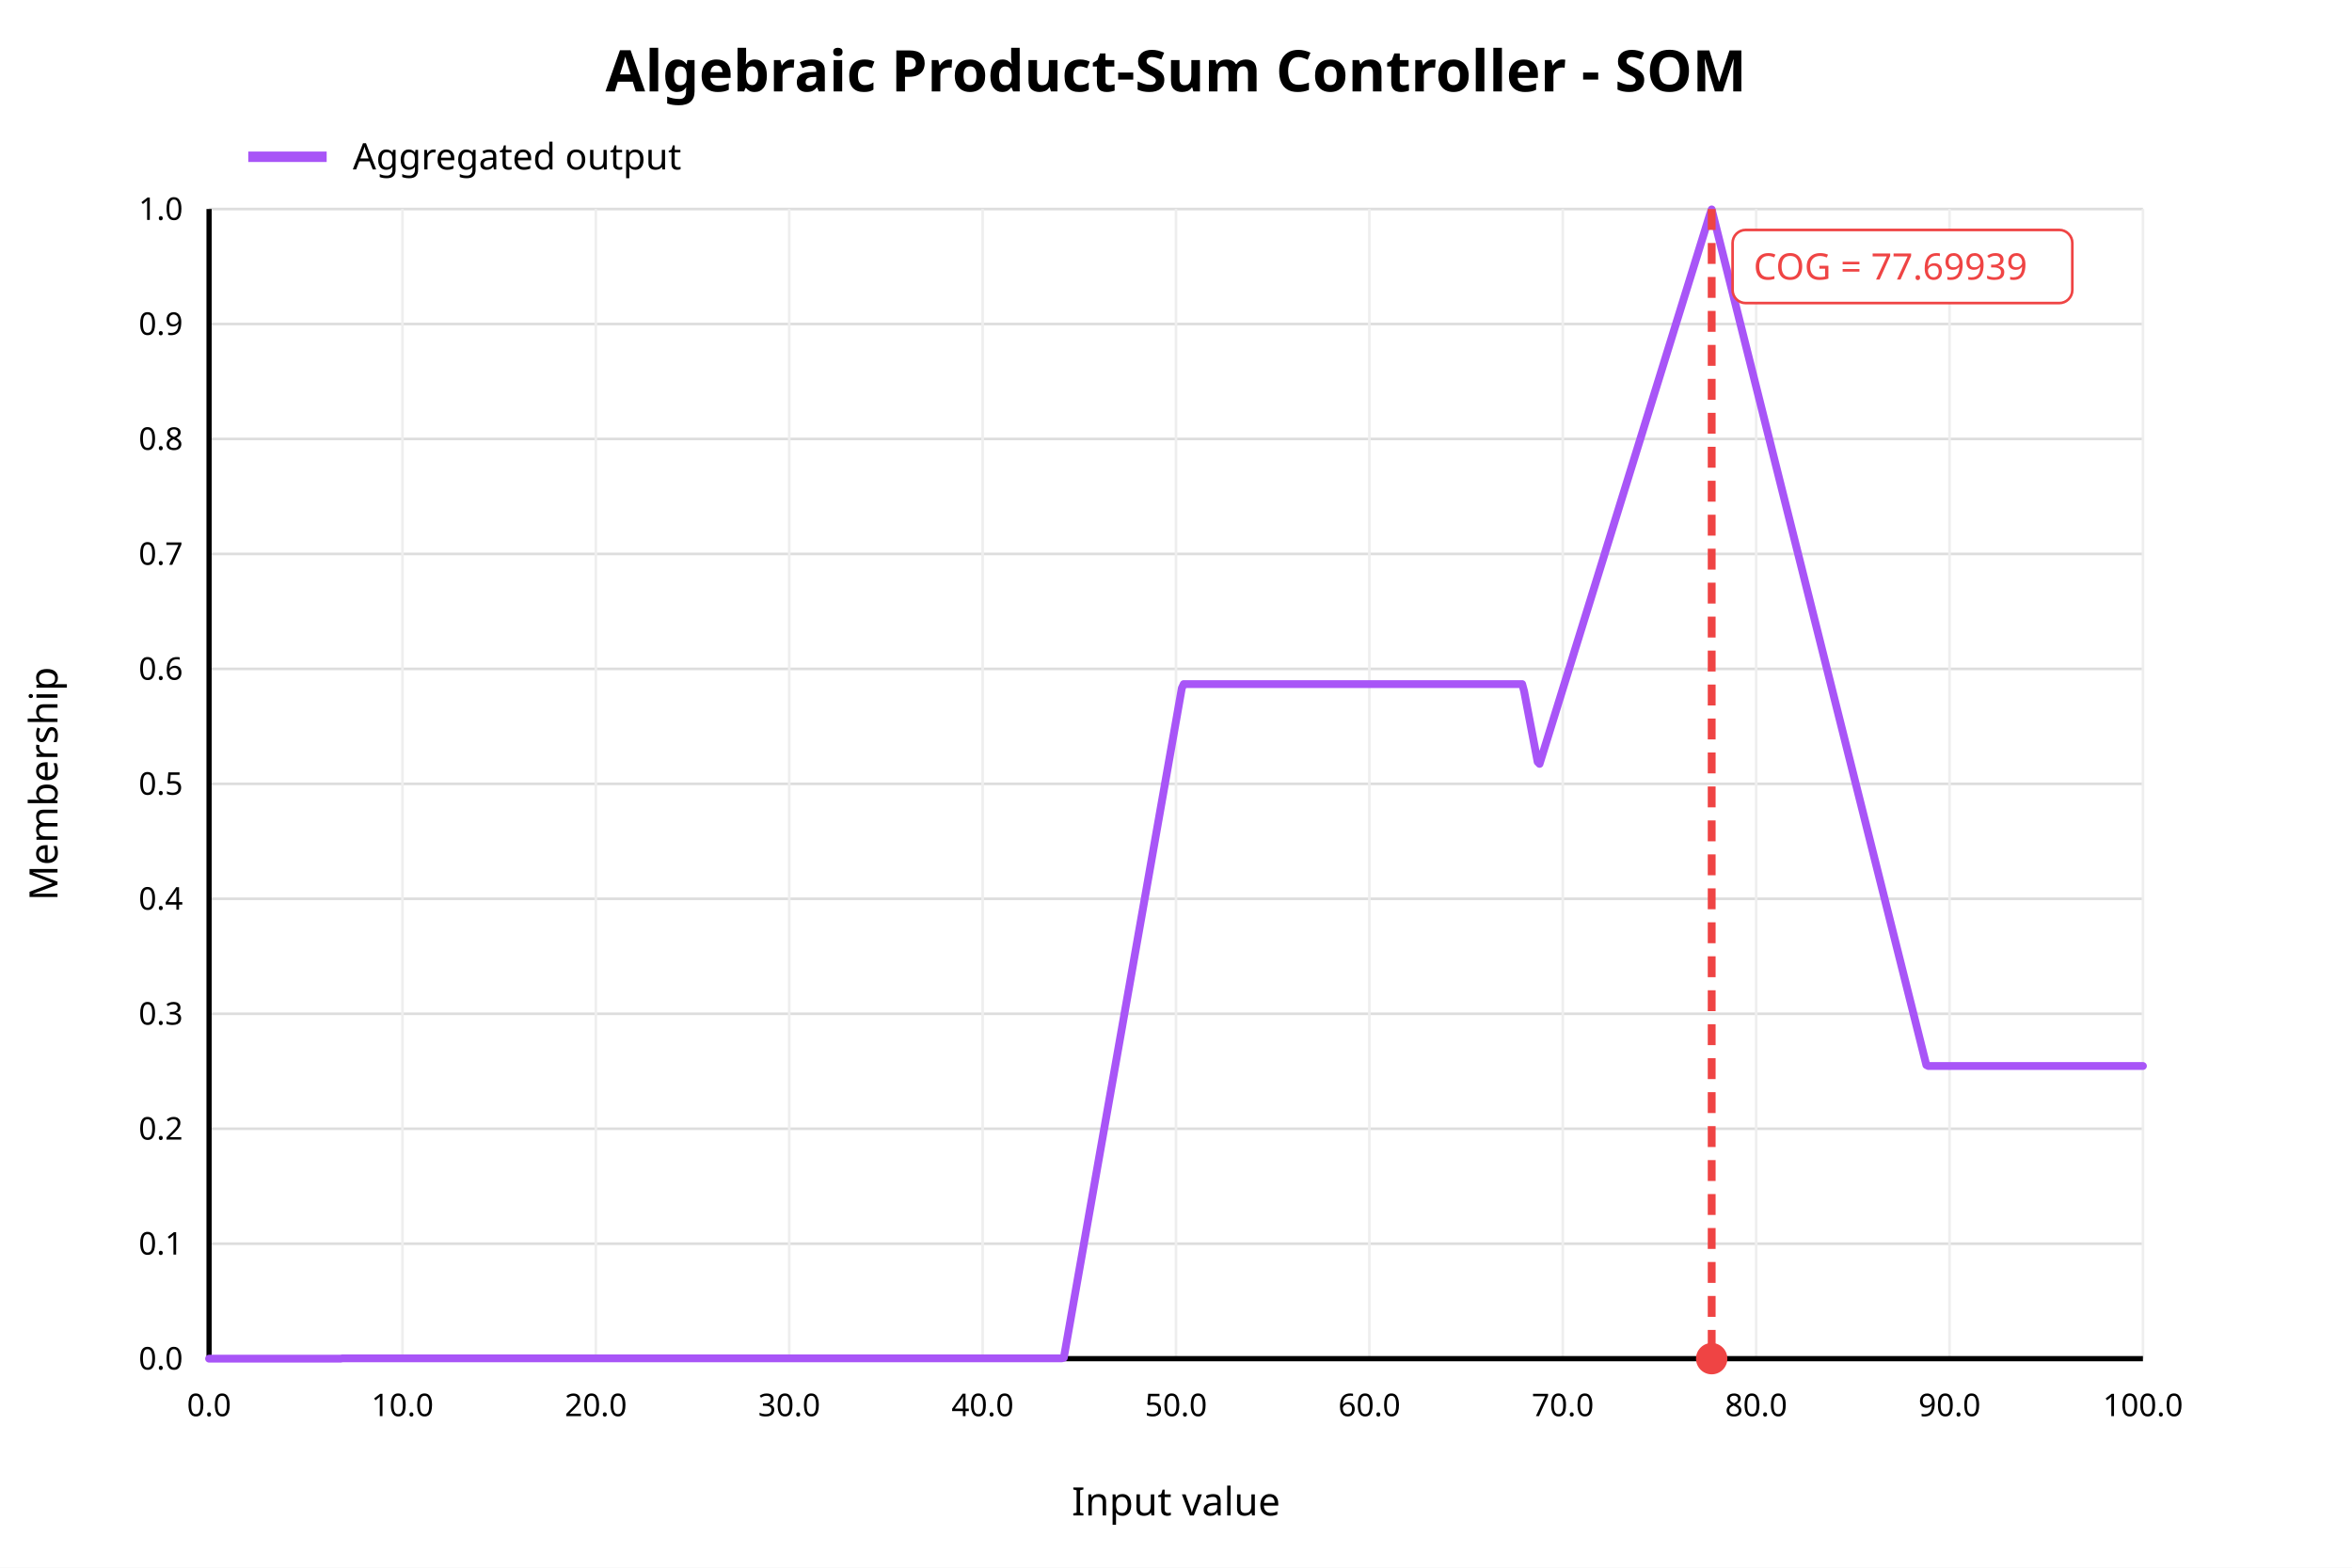
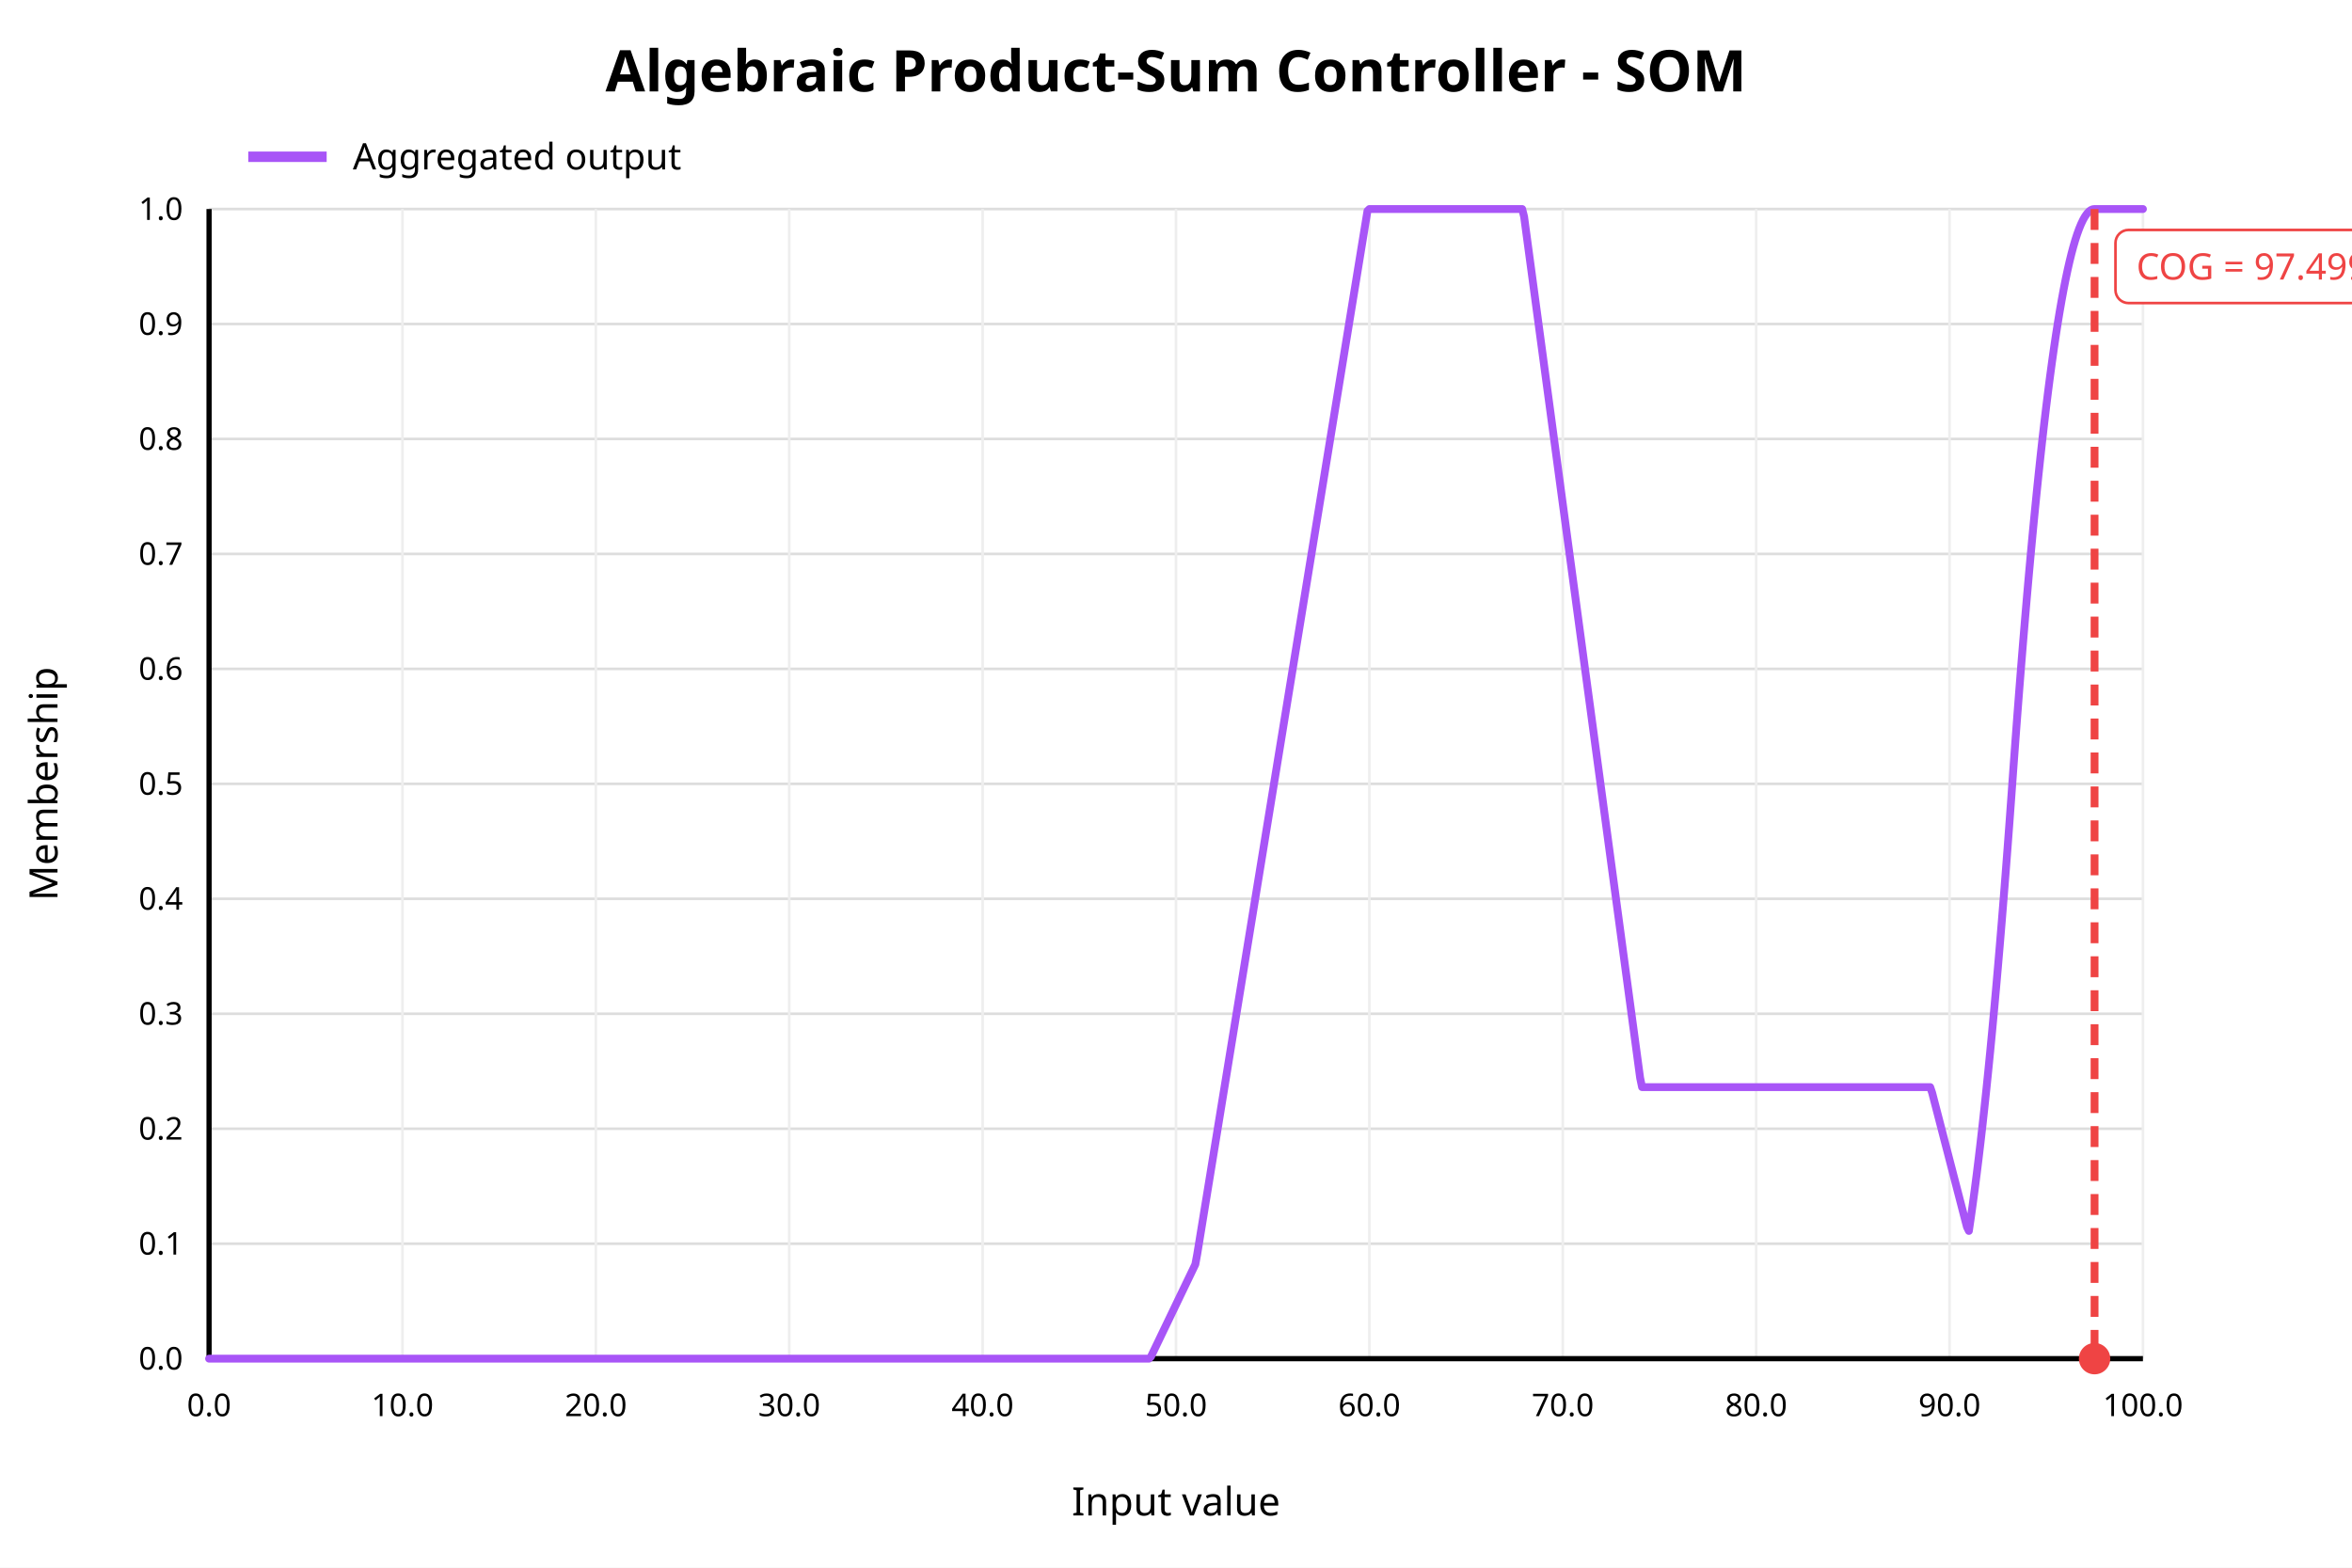
<svg xmlns="http://www.w3.org/2000/svg" width="900" height="600" viewBox="0 0 900 600">
  <rect x="0" y="0" width="900" height="600" fill="white" />
  <text x="450" y="35" text-anchor="middle" font-family="sans-serif" font-size="22" font-weight="bold" fill="black">Algebraic Product-Sum Controller - SOM</text>
  <line x1="80" y1="520.00" x2="820" y2="520.00" stroke="#dddddd" stroke-width="1" />
  <text x="70" y="520.00" text-anchor="end" dominant-baseline="middle" font-family="sans-serif" font-size="12" fill="black">0.0</text>
  <line x1="80" y1="476.00" x2="820" y2="476.00" stroke="#dddddd" stroke-width="1" />
  <text x="70" y="476.00" text-anchor="end" dominant-baseline="middle" font-family="sans-serif" font-size="12" fill="black">0.1</text>
  <line x1="80" y1="432.00" x2="820" y2="432.00" stroke="#dddddd" stroke-width="1" />
  <text x="70" y="432.00" text-anchor="end" dominant-baseline="middle" font-family="sans-serif" font-size="12" fill="black">0.2</text>
  <line x1="80" y1="388.00" x2="820" y2="388.00" stroke="#dddddd" stroke-width="1" />
  <text x="70" y="388.00" text-anchor="end" dominant-baseline="middle" font-family="sans-serif" font-size="12" fill="black">0.3</text>
  <line x1="80" y1="344.00" x2="820" y2="344.00" stroke="#dddddd" stroke-width="1" />
  <text x="70" y="344.00" text-anchor="end" dominant-baseline="middle" font-family="sans-serif" font-size="12" fill="black">0.4</text>
  <line x1="80" y1="300.00" x2="820" y2="300.00" stroke="#dddddd" stroke-width="1" />
  <text x="70" y="300.00" text-anchor="end" dominant-baseline="middle" font-family="sans-serif" font-size="12" fill="black">0.5</text>
  <line x1="80" y1="256.00" x2="820" y2="256.00" stroke="#dddddd" stroke-width="1" />
  <text x="70" y="256.00" text-anchor="end" dominant-baseline="middle" font-family="sans-serif" font-size="12" fill="black">0.6</text>
  <line x1="80" y1="212.00" x2="820" y2="212.00" stroke="#dddddd" stroke-width="1" />
  <text x="70" y="212.00" text-anchor="end" dominant-baseline="middle" font-family="sans-serif" font-size="12" fill="black">0.7</text>
  <line x1="80" y1="168.00" x2="820" y2="168.00" stroke="#dddddd" stroke-width="1" />
  <text x="70" y="168.00" text-anchor="end" dominant-baseline="middle" font-family="sans-serif" font-size="12" fill="black">0.8</text>
  <line x1="80" y1="124.00" x2="820" y2="124.00" stroke="#dddddd" stroke-width="1" />
  <text x="70" y="124.00" text-anchor="end" dominant-baseline="middle" font-family="sans-serif" font-size="12" fill="black">0.9</text>
  <line x1="80" y1="80.00" x2="820" y2="80.00" stroke="#dddddd" stroke-width="1" />
  <text x="70" y="80.00" text-anchor="end" dominant-baseline="middle" font-family="sans-serif" font-size="12" fill="black">1.0</text>
  <line x1="80.00" y1="80" x2="80.00" y2="520" stroke="#eeeeee" stroke-width="1" />
  <text x="80.00" y="542" text-anchor="middle" font-family="sans-serif" font-size="12" fill="black">0.0</text>
  <line x1="154.00" y1="80" x2="154.00" y2="520" stroke="#eeeeee" stroke-width="1" />
  <text x="154.00" y="542" text-anchor="middle" font-family="sans-serif" font-size="12" fill="black">10.0</text>
  <line x1="228.00" y1="80" x2="228.00" y2="520" stroke="#eeeeee" stroke-width="1" />
  <text x="228.00" y="542" text-anchor="middle" font-family="sans-serif" font-size="12" fill="black">20.0</text>
  <line x1="302.00" y1="80" x2="302.00" y2="520" stroke="#eeeeee" stroke-width="1" />
  <text x="302.00" y="542" text-anchor="middle" font-family="sans-serif" font-size="12" fill="black">30.0</text>
  <line x1="376.00" y1="80" x2="376.00" y2="520" stroke="#eeeeee" stroke-width="1" />
  <text x="376.00" y="542" text-anchor="middle" font-family="sans-serif" font-size="12" fill="black">40.0</text>
  <line x1="450.00" y1="80" x2="450.00" y2="520" stroke="#eeeeee" stroke-width="1" />
  <text x="450.00" y="542" text-anchor="middle" font-family="sans-serif" font-size="12" fill="black">50.0</text>
  <line x1="524.00" y1="80" x2="524.00" y2="520" stroke="#eeeeee" stroke-width="1" />
  <text x="524.00" y="542" text-anchor="middle" font-family="sans-serif" font-size="12" fill="black">60.0</text>
  <line x1="598.00" y1="80" x2="598.00" y2="520" stroke="#eeeeee" stroke-width="1" />
  <text x="598.00" y="542" text-anchor="middle" font-family="sans-serif" font-size="12" fill="black">70.0</text>
  <line x1="672.00" y1="80" x2="672.00" y2="520" stroke="#eeeeee" stroke-width="1" />
  <text x="672.00" y="542" text-anchor="middle" font-family="sans-serif" font-size="12" fill="black">80.0</text>
  <line x1="746.00" y1="80" x2="746.00" y2="520" stroke="#eeeeee" stroke-width="1" />
  <text x="746.00" y="542" text-anchor="middle" font-family="sans-serif" font-size="12" fill="black">90.0</text>
  <line x1="820.00" y1="80" x2="820.00" y2="520" stroke="#eeeeee" stroke-width="1" />
  <text x="820.00" y="542" text-anchor="middle" font-family="sans-serif" font-size="12" fill="black">100.0</text>
  <line x1="80" y1="520" x2="820" y2="520" stroke="black" stroke-width="2" />
  <line x1="80" y1="80" x2="80" y2="520" stroke="black" stroke-width="2" />
  <text x="450" y="580" text-anchor="middle" font-family="sans-serif" font-size="15" fill="black">Input value</text>
  <text x="22" y="300" text-anchor="middle" font-family="sans-serif" font-size="15" fill="black" transform="rotate(-90 22 300)">Membership</text>
-   <polyline fill="none" stroke="#a855f7" stroke-width="3" stroke-linejoin="round" stroke-linecap="round" points="80.00,520.00 80.74,520.00 81.48,520.00 82.22,520.00 82.96,520.00 83.70,520.00 84.44,520.00 85.18,520.00 85.92,520.00 86.66,520.00 87.40,520.00 88.14,520.00 88.88,520.00 89.62,520.00 90.36,520.00 91.10,520.00 91.84,520.00 92.58,520.00 93.32,520.00 94.06,520.00 94.80,520.00 95.54,520.00 96.28,520.00 97.02,520.00 97.76,520.00 98.50,520.00 99.24,520.00 99.98,520.00 100.72,520.00 101.46,520.00 102.20,520.00 102.94,520.00 103.68,520.00 104.42,520.00 105.16,520.00 105.90,520.00 106.64,520.00 107.38,520.00 108.12,520.00 108.86,520.00 109.60,520.00 110.34,520.00 111.08,520.00 111.82,520.00 112.56,520.00 113.30,520.00 114.04,520.00 114.78,520.00 115.52,520.00 116.26,520.00 117.00,520.00 117.74,520.00 118.48,520.00 119.22,520.00 119.96,520.00 120.70,520.00 121.44,520.00 122.18,520.00 122.92,520.00 123.66,520.00 124.40,520.00 125.14,520.00 125.88,520.00 126.62,520.00 127.36,520.00 128.10,520.00 128.84,520.00 129.58,520.00 130.32,520.00 131.06,519.87 131.80,519.87 132.54,519.87 133.28,519.87 134.02,519.87 134.76,519.87 135.50,519.87 136.24,519.87 136.98,519.87 137.72,519.87 138.46,519.87 139.20,519.87 139.94,519.87 140.68,519.87 141.42,519.87 142.16,519.87 142.90,519.87 143.64,519.87 144.38,519.87 145.12,519.87 145.86,519.87 146.60,519.87 147.34,519.87 148.08,519.87 148.82,519.87 149.56,519.87 150.30,519.87 151.04,519.87 151.78,519.87 152.52,519.87 153.26,519.87 154.00,519.87 154.74,519.87 155.48,519.87 156.22,519.87 156.96,519.87 157.70,519.87 158.44,519.87 159.18,519.87 159.92,519.87 160.66,519.87 161.40,519.87 162.14,519.87 162.88,519.87 163.62,519.87 164.36,519.87 165.10,519.87 165.84,519.87 166.58,519.87 167.32,519.87 168.06,519.87 168.80,519.87 169.54,519.87 170.28,519.87 171.02,519.87 171.76,519.87 172.50,519.87 173.24,519.87 173.98,519.87 174.72,519.87 175.46,519.87 176.20,519.87 176.94,519.87 177.68,519.87 178.42,519.87 179.16,519.87 179.90,519.87 180.64,519.87 181.38,519.87 182.12,519.87 182.86,519.87 183.60,519.87 184.34,519.87 185.08,519.87 185.82,519.87 186.56,519.87 187.30,519.87 188.04,519.87 188.78,519.87 189.52,519.87 190.26,519.87 191.00,519.87 191.74,519.87 192.48,519.87 193.22,519.87 193.96,519.87 194.70,519.87 195.44,519.87 196.18,519.87 196.92,519.87 197.66,519.87 198.40,519.87 199.14,519.87 199.88,519.87 200.62,519.87 201.36,519.87 202.10,519.87 202.84,519.87 203.58,519.87 204.32,519.87 205.06,519.87 205.80,519.87 206.54,519.87 207.28,519.87 208.02,519.87 208.76,519.87 209.50,519.87 210.24,519.87 210.98,519.87 211.72,519.87 212.46,519.87 213.20,519.87 213.94,519.87 214.68,519.87 215.42,519.87 216.16,519.87 216.90,519.87 217.64,519.87 218.38,519.87 219.12,519.87 219.86,519.87 220.60,519.87 221.34,519.87 222.08,519.87 222.82,519.87 223.56,519.87 224.30,519.87 225.04,519.87 225.78,519.87 226.52,519.87 227.26,519.87 228.00,519.87 228.74,519.87 229.48,519.87 230.22,519.87 230.96,519.87 231.70,519.87 232.44,519.87 233.18,519.87 233.92,519.87 234.66,519.87 235.40,519.87 236.14,519.87 236.88,519.87 237.62,519.87 238.36,519.87 239.10,519.87 239.84,519.87 240.58,519.87 241.32,519.87 242.06,519.87 242.80,519.87 243.54,519.87 244.28,519.87 245.02,519.87 245.76,519.87 246.50,519.87 247.24,519.87 247.98,519.87 248.72,519.87 249.46,519.87 250.20,519.87 250.94,519.87 251.68,519.87 252.42,519.87 253.16,519.87 253.90,519.87 254.64,519.87 255.38,519.87 256.12,519.87 256.86,519.87 257.60,519.87 258.34,519.87 259.08,519.87 259.82,519.87 260.56,519.87 261.30,519.87 262.04,519.87 262.78,519.87 263.52,519.87 264.26,519.87 265.00,519.87 265.74,519.87 266.48,519.87 267.22,519.87 267.96,519.87 268.70,519.87 269.44,519.87 270.18,519.87 270.92,519.87 271.66,519.87 272.40,519.87 273.14,519.87 273.88,519.87 274.62,519.87 275.36,519.87 276.10,519.87 276.84,519.87 277.58,519.87 278.32,519.87 279.06,519.87 279.80,519.87 280.54,519.87 281.28,519.87 282.02,519.87 282.76,519.87 283.50,519.87 284.24,519.87 284.98,519.87 285.72,519.87 286.46,519.87 287.20,519.87 287.94,519.87 288.68,519.87 289.42,519.87 290.16,519.87 290.90,519.87 291.64,519.87 292.38,519.87 293.12,519.87 293.86,519.87 294.60,519.87 295.34,519.87 296.08,519.87 296.82,519.87 297.56,519.87 298.30,519.87 299.04,519.87 299.78,519.87 300.52,519.87 301.26,519.87 302.00,519.87 302.74,519.87 303.48,519.87 304.22,519.87 304.96,519.87 305.70,519.87 306.44,519.87 307.18,519.87 307.92,519.87 308.66,519.87 309.40,519.87 310.14,519.87 310.88,519.87 311.62,519.87 312.36,519.87 313.10,519.87 313.84,519.87 314.58,519.87 315.32,519.87 316.06,519.87 316.80,519.87 317.54,519.87 318.28,519.87 319.02,519.87 319.76,519.87 320.50,519.87 321.24,519.87 321.98,519.87 322.72,519.87 323.46,519.87 324.20,519.87 324.94,519.87 325.68,519.87 326.42,519.87 327.16,519.87 327.90,519.87 328.64,519.87 329.38,519.87 330.12,519.87 330.86,519.87 331.60,519.87 332.34,519.87 333.08,519.87 333.82,519.87 334.56,519.87 335.30,519.87 336.04,519.87 336.78,519.87 337.52,519.87 338.26,519.87 339.00,519.87 339.74,519.87 340.48,519.87 341.22,519.87 341.96,519.87 342.70,519.87 343.44,519.87 344.18,519.87 344.92,519.87 345.66,519.87 346.40,519.87 347.14,519.87 347.88,519.87 348.62,519.87 349.36,519.87 350.10,519.87 350.84,519.87 351.58,519.87 352.32,519.87 353.06,519.87 353.80,519.87 354.54,519.87 355.28,519.87 356.02,519.87 356.76,519.87 357.50,519.87 358.24,519.87 358.98,519.87 359.72,519.87 360.46,519.87 361.20,519.87 361.94,519.87 362.68,519.87 363.42,519.87 364.16,519.87 364.90,519.87 365.64,519.87 366.38,519.87 367.12,519.87 367.86,519.87 368.60,519.87 369.34,519.87 370.08,519.87 370.82,519.87 371.56,519.87 372.30,519.87 373.04,519.87 373.78,519.87 374.52,519.87 375.26,519.87 376.00,519.87 376.74,519.87 377.48,519.87 378.22,519.87 378.96,519.87 379.70,519.87 380.44,519.87 381.18,519.87 381.92,519.87 382.66,519.87 383.40,519.87 384.14,519.87 384.88,519.87 385.62,519.87 386.36,519.87 387.10,519.87 387.84,519.87 388.58,519.87 389.32,519.87 390.06,519.87 390.80,519.87 391.54,519.87 392.28,519.87 393.02,519.87 393.76,519.87 394.50,519.87 395.24,519.87 395.98,519.87 396.72,519.87 397.46,519.87 398.20,519.87 398.94,519.87 399.68,519.87 400.42,519.87 401.16,519.87 401.90,519.87 402.64,519.87 403.38,519.87 404.12,519.87 404.86,519.87 405.60,519.87 406.34,519.87 407.08,519.64 407.82,515.43 408.56,511.23 409.30,507.03 410.04,502.83 410.78,498.63 411.52,494.43 412.26,490.23 413.00,486.03 413.74,481.83 414.48,477.63 415.22,473.43 415.96,469.23 416.70,465.03 417.44,460.83 418.18,456.63 418.92,452.42 419.66,448.22 420.40,444.02 421.14,439.82 421.88,435.62 422.62,431.42 423.36,427.22 424.10,423.02 424.84,418.82 425.58,414.62 426.32,410.42 427.06,406.22 427.80,402.02 428.54,397.82 429.28,393.62 430.02,389.41 430.76,385.21 431.50,381.01 432.24,376.81 432.98,372.61 433.72,368.41 434.46,364.21 435.20,360.01 435.94,355.81 436.68,351.61 437.42,347.41 438.16,343.21 438.90,339.01 439.64,334.81 440.38,330.61 441.12,326.40 441.86,322.20 442.60,318.00 443.34,313.80 444.08,309.60 444.82,305.40 445.56,301.20 446.30,297.00 447.04,292.80 447.78,288.60 448.52,284.40 449.26,280.20 450.00,276.00 450.74,271.80 451.48,267.60 452.22,263.40 452.96,261.82 453.70,261.82 454.44,261.82 455.18,261.82 455.92,261.82 456.66,261.82 457.40,261.82 458.14,261.82 458.88,261.82 459.62,261.82 460.36,261.82 461.10,261.82 461.84,261.82 462.58,261.82 463.32,261.82 464.06,261.82 464.80,261.82 465.54,261.82 466.28,261.82 467.02,261.82 467.76,261.82 468.50,261.82 469.24,261.82 469.98,261.82 470.72,261.82 471.46,261.82 472.20,261.82 472.94,261.82 473.68,261.82 474.42,261.82 475.16,261.82 475.90,261.82 476.64,261.82 477.38,261.82 478.12,261.82 478.86,261.82 479.60,261.82 480.34,261.82 481.08,261.82 481.82,261.82 482.56,261.82 483.30,261.82 484.04,261.82 484.78,261.82 485.52,261.82 486.26,261.82 487.00,261.82 487.74,261.82 488.48,261.82 489.22,261.82 489.96,261.82 490.70,261.82 491.44,261.82 492.18,261.82 492.92,261.82 493.66,261.82 494.40,261.82 495.14,261.82 495.88,261.82 496.62,261.82 497.36,261.82 498.10,261.82 498.84,261.82 499.58,261.82 500.32,261.82 501.06,261.82 501.80,261.82 502.54,261.82 503.28,261.82 504.02,261.82 504.76,261.82 505.50,261.82 506.24,261.82 506.98,261.82 507.72,261.82 508.46,261.82 509.20,261.82 509.94,261.82 510.68,261.82 511.42,261.82 512.16,261.82 512.90,261.82 513.64,261.82 514.38,261.82 515.12,261.82 515.86,261.82 516.60,261.82 517.34,261.82 518.08,261.82 518.82,261.82 519.56,261.82 520.30,261.82 521.04,261.82 521.78,261.82 522.52,261.82 523.26,261.82 524.00,261.82 524.74,261.82 525.48,261.82 526.22,261.82 526.96,261.82 527.70,261.82 528.44,261.82 529.18,261.82 529.92,261.82 530.66,261.82 531.40,261.82 532.14,261.82 532.88,261.82 533.62,261.82 534.36,261.82 535.10,261.82 535.84,261.82 536.58,261.82 537.32,261.82 538.06,261.82 538.80,261.82 539.54,261.82 540.28,261.82 541.02,261.82 541.76,261.82 542.50,261.82 543.24,261.82 543.98,261.82 544.72,261.82 545.46,261.82 546.20,261.82 546.94,261.82 547.68,261.82 548.42,261.82 549.16,261.82 549.90,261.82 550.64,261.82 551.38,261.82 552.12,261.82 552.86,261.82 553.60,261.82 554.34,261.82 555.08,261.82 555.82,261.82 556.56,261.82 557.30,261.82 558.04,261.82 558.78,261.82 559.52,261.82 560.26,261.82 561.00,261.82 561.74,261.82 562.48,261.82 563.22,261.82 563.96,261.82 564.70,261.82 565.44,261.82 566.18,261.82 566.92,261.82 567.66,261.82 568.40,261.82 569.14,261.82 569.88,261.82 570.62,261.82 571.36,261.82 572.10,261.82 572.84,261.82 573.58,261.82 574.32,261.82 575.06,261.82 575.80,261.82 576.54,261.82 577.28,261.82 578.02,261.82 578.76,261.82 579.50,261.82 580.24,261.82 580.98,261.82 581.72,261.82 582.46,261.82 583.20,264.53 583.94,268.40 584.68,272.26 585.42,276.13 586.16,279.99 586.90,283.86 587.64,287.72 588.38,291.59 589.12,292.36 589.86,289.98 590.60,287.59 591.34,285.20 592.08,282.81 592.82,280.43 593.56,278.04 594.30,275.65 595.04,273.26 595.78,270.88 596.52,268.49 597.26,266.10 598.00,263.71 598.74,261.33 599.48,258.94 600.22,256.55 600.96,254.17 601.70,251.78 602.44,249.39 603.18,247.00 603.92,244.62 604.66,242.23 605.40,239.84 606.14,237.45 606.88,235.07 607.62,232.68 608.36,230.29 609.10,227.90 609.84,225.52 610.58,223.13 611.32,220.74 612.06,218.35 612.80,215.97 613.54,213.58 614.28,211.19 615.02,208.80 615.76,206.42 616.50,204.03 617.24,201.64 617.98,199.25 618.72,196.87 619.46,194.48 620.20,192.09 620.94,189.70 621.68,187.32 622.42,184.93 623.16,182.54 623.90,180.15 624.64,177.77 625.38,175.38 626.12,172.99 626.86,170.60 627.60,168.22 628.34,165.83 629.08,163.44 629.82,161.05 630.56,158.67 631.30,156.28 632.04,153.89 632.78,151.50 633.52,149.12 634.26,146.73 635.00,144.34 635.74,141.95 636.48,139.57 637.22,137.18 637.96,134.79 638.70,132.40 639.44,130.02 640.18,127.63 640.92,125.24 641.66,122.85 642.40,120.47 643.14,118.08 643.88,115.69 644.62,113.30 645.36,110.92 646.10,108.53 646.84,106.14 647.58,103.75 648.32,101.37 649.06,98.98 649.80,96.59 650.54,94.20 651.28,91.82 652.02,89.43 652.76,87.04 653.50,84.65 654.24,82.27 654.98,80.15 655.72,83.10 656.46,86.05 657.20,89.00 657.94,91.95 658.68,94.90 659.42,97.85 660.16,100.80 660.90,103.75 661.64,106.70 662.38,109.65 663.12,112.60 663.86,115.55 664.60,118.50 665.34,121.45 666.08,124.40 666.82,127.35 667.56,130.30 668.30,133.25 669.04,136.20 669.78,139.15 670.52,142.10 671.26,145.05 672.00,148.00 672.74,150.95 673.48,153.90 674.22,156.85 674.96,159.80 675.70,162.75 676.44,165.70 677.18,168.65 677.92,171.60 678.66,174.55 679.40,177.50 680.14,180.45 680.88,183.41 681.62,186.36 682.36,189.31 683.10,192.26 683.84,195.21 684.58,198.16 685.32,201.11 686.06,204.06 686.80,207.01 687.54,209.96 688.28,212.91 689.02,215.86 689.76,218.81 690.50,221.76 691.24,224.71 691.98,227.66 692.72,230.61 693.46,233.56 694.20,236.51 694.94,239.46 695.68,242.41 696.42,245.36 697.16,248.31 697.90,251.26 698.64,254.21 699.38,257.16 700.12,260.11 700.86,263.06 701.60,266.01 702.34,268.96 703.08,271.91 703.82,274.86 704.56,277.81 705.30,280.76 706.04,283.71 706.78,286.66 707.52,289.61 708.26,292.56 709.00,295.51 709.74,298.46 710.48,301.41 711.22,304.36 711.96,307.31 712.70,310.26 713.44,313.21 714.18,316.16 714.92,319.11 715.66,322.06 716.40,325.01 717.14,327.96 717.88,330.91 718.62,333.86 719.36,336.81 720.10,339.76 720.84,342.71 721.58,345.67 722.32,348.62 723.06,351.57 723.80,354.52 724.54,357.47 725.28,360.42 726.02,363.37 726.76,366.32 727.50,369.27 728.24,372.22 728.98,375.17 729.72,378.12 730.46,381.07 731.20,384.02 731.94,386.97 732.68,389.92 733.42,392.87 734.16,395.82 734.90,398.77 735.64,401.72 736.38,404.67 737.12,407.62 737.86,407.99 738.60,407.99 739.34,407.99 740.08,407.99 740.82,407.99 741.56,407.99 742.30,407.99 743.04,407.99 743.78,407.99 744.52,407.99 745.26,407.99 746.00,407.99 746.74,407.99 747.48,407.99 748.22,407.99 748.96,407.99 749.70,407.99 750.44,407.99 751.18,407.99 751.92,407.99 752.66,407.99 753.40,407.99 754.14,407.99 754.88,407.99 755.62,407.99 756.36,407.99 757.10,407.99 757.84,407.99 758.58,407.99 759.32,407.99 760.06,407.99 760.80,407.99 761.54,407.99 762.28,407.99 763.02,407.99 763.76,407.99 764.50,407.99 765.24,407.99 765.98,407.99 766.72,407.99 767.46,407.99 768.20,407.99 768.94,407.99 769.68,407.99 770.42,407.99 771.16,407.99 771.90,407.99 772.64,407.99 773.38,407.99 774.12,407.99 774.86,407.99 775.60,407.99 776.34,407.99 777.08,407.99 777.82,407.99 778.56,407.99 779.30,407.99 780.04,407.99 780.78,407.99 781.52,407.99 782.26,407.99 783.00,407.99 783.74,407.99 784.48,407.99 785.22,407.99 785.96,407.99 786.70,407.99 787.44,407.99 788.18,407.99 788.92,407.99 789.66,407.99 790.40,407.99 791.14,407.99 791.88,407.99 792.62,407.99 793.36,407.99 794.10,407.99 794.84,407.99 795.58,407.99 796.32,407.99 797.06,407.99 797.80,407.99 798.54,407.99 799.28,407.99 800.02,407.99 800.76,407.99 801.50,407.99 802.24,407.99 802.98,407.99 803.72,407.99 804.46,407.99 805.20,407.99 805.94,407.99 806.68,407.99 807.42,407.99 808.16,407.99 808.90,407.99 809.64,407.99 810.38,407.99 811.12,407.99 811.86,407.99 812.60,407.99 813.34,407.99 814.08,407.99 814.82,407.99 815.56,407.99 816.30,407.99 817.04,407.99 817.78,407.99 818.52,407.99 819.26,407.99 820.00,407.99" />
-   <line x1="654.98" y1="80" x2="654.98" y2="520" stroke="#ef4444" stroke-width="3" stroke-dasharray="8 5" />
-   <circle cx="654.98" cy="520" r="6" fill="#ef4444" />
-   <rect x="662.98" y="88" width="130" height="28" rx="5" fill="white" stroke="#ef4444" />
-   <text x="670.98" y="107" font-family="sans-serif" font-size="14" fill="#ef4444">COG = 77.69939</text>
+   <polyline fill="none" stroke="#a855f7" stroke-width="3" stroke-linejoin="round" stroke-linecap="round" points="80.00,520.00 80.74,520.00 81.48,520.00 82.22,520.00 82.96,520.00 83.70,520.00 84.44,520.00 85.18,520.00 85.92,520.00 86.66,520.00 87.40,520.00 88.14,520.00 88.88,520.00 89.62,520.00 90.36,520.00 91.10,520.00 91.84,520.00 92.58,520.00 93.32,520.00 94.06,520.00 94.80,520.00 95.54,520.00 96.28,520.00 97.02,520.00 97.76,520.00 98.50,520.00 99.24,520.00 99.98,520.00 100.72,520.00 101.46,520.00 102.20,520.00 102.94,520.00 103.68,520.00 104.42,520.00 105.16,520.00 105.90,520.00 106.64,520.00 107.38,520.00 108.12,520.00 108.86,520.00 109.60,520.00 110.34,520.00 111.08,520.00 111.82,520.00 112.56,520.00 113.30,520.00 114.04,520.00 114.78,520.00 115.52,520.00 116.26,520.00 117.00,520.00 117.74,520.00 118.48,520.00 119.22,520.00 119.96,520.00 120.70,520.00 121.44,520.00 122.18,520.00 122.92,520.00 123.66,520.00 124.40,520.00 125.14,520.00 125.88,520.00 126.62,520.00 127.36,520.00 128.10,520.00 128.84,520.00 129.58,520.00 130.32,520.00 131.06,520.00 131.80,520.00 132.54,520.00 133.28,520.00 134.02,520.00 134.76,520.00 135.50,520.00 136.24,520.00 136.98,520.00 137.72,520.00 138.46,520.00 139.20,520.00 139.94,520.00 140.68,520.00 141.42,520.00 142.16,520.00 142.90,520.00 143.64,520.00 144.38,520.00 145.12,520.00 145.86,520.00 146.60,520.00 147.34,520.00 148.08,520.00 148.82,520.00 149.56,520.00 150.30,520.00 151.04,520.00 151.78,520.00 152.52,520.00 153.26,520.00 154.00,520.00 154.74,520.00 155.48,520.00 156.22,520.00 156.96,520.00 157.70,520.00 158.44,520.00 159.18,520.00 159.92,520.00 160.66,520.00 161.40,520.00 162.14,520.00 162.88,520.00 163.62,520.00 164.36,520.00 165.10,520.00 165.84,520.00 166.58,520.00 167.32,520.00 168.06,520.00 168.80,520.00 169.54,520.00 170.28,520.00 171.02,520.00 171.76,520.00 172.50,520.00 173.24,520.00 173.98,520.00 174.72,520.00 175.46,520.00 176.20,520.00 176.94,520.00 177.68,520.00 178.42,520.00 179.16,520.00 179.90,520.00 180.64,520.00 181.38,520.00 182.12,520.00 182.86,520.00 183.60,520.00 184.34,520.00 185.08,520.00 185.82,520.00 186.56,520.00 187.30,520.00 188.04,520.00 188.78,520.00 189.52,520.00 190.26,520.00 191.00,520.00 191.74,520.00 192.48,520.00 193.22,520.00 193.96,520.00 194.70,520.00 195.44,520.00 196.18,520.00 196.92,520.00 197.66,520.00 198.40,520.00 199.14,520.00 199.88,520.00 200.62,520.00 201.36,520.00 202.10,520.00 202.84,520.00 203.58,520.00 204.32,520.00 205.06,520.00 205.80,520.00 206.54,520.00 207.28,520.00 208.02,520.00 208.76,520.00 209.50,520.00 210.24,520.00 210.98,520.00 211.72,520.00 212.46,520.00 213.20,520.00 213.94,520.00 214.68,520.00 215.42,520.00 216.16,520.00 216.90,520.00 217.64,520.00 218.38,520.00 219.12,520.00 219.86,520.00 220.60,520.00 221.34,520.00 222.08,520.00 222.82,520.00 223.56,520.00 224.30,520.00 225.04,520.00 225.78,520.00 226.52,520.00 227.26,520.00 228.00,520.00 228.74,520.00 229.48,520.00 230.22,520.00 230.96,520.00 231.70,520.00 232.44,520.00 233.18,520.00 233.92,520.00 234.66,520.00 235.40,520.00 236.14,520.00 236.88,520.00 237.62,520.00 238.36,520.00 239.10,520.00 239.84,520.00 240.58,520.00 241.32,520.00 242.06,520.00 242.80,520.00 243.54,520.00 244.28,520.00 245.02,520.00 245.76,520.00 246.50,520.00 247.24,520.00 247.98,520.00 248.72,520.00 249.46,520.00 250.20,520.00 250.94,520.00 251.68,520.00 252.42,520.00 253.16,520.00 253.90,520.00 254.64,520.00 255.38,520.00 256.12,520.00 256.86,520.00 257.60,520.00 258.34,520.00 259.08,520.00 259.82,520.00 260.56,520.00 261.30,520.00 262.04,520.00 262.78,520.00 263.52,520.00 264.26,520.00 265.00,520.00 265.74,520.00 266.48,520.00 267.22,520.00 267.96,520.00 268.70,520.00 269.44,520.00 270.18,520.00 270.92,520.00 271.66,520.00 272.40,520.00 273.14,520.00 273.88,520.00 274.62,520.00 275.36,520.00 276.10,520.00 276.84,520.00 277.58,520.00 278.32,520.00 279.06,520.00 279.80,520.00 280.54,520.00 281.28,520.00 282.02,520.00 282.76,520.00 283.50,520.00 284.24,520.00 284.98,520.00 285.72,520.00 286.46,520.00 287.20,520.00 287.94,520.00 288.68,520.00 289.42,520.00 290.16,520.00 290.90,520.00 291.64,520.00 292.38,520.00 293.12,520.00 293.86,520.00 294.60,520.00 295.34,520.00 296.08,520.00 296.82,520.00 297.56,520.00 298.30,520.00 299.04,520.00 299.78,520.00 300.52,520.00 301.26,520.00 302.00,520.00 302.74,520.00 303.48,520.00 304.22,520.00 304.96,520.00 305.70,520.00 306.44,520.00 307.18,520.00 307.92,520.00 308.66,520.00 309.40,520.00 310.14,520.00 310.88,520.00 311.62,520.00 312.36,520.00 313.10,520.00 313.84,520.00 314.58,520.00 315.32,520.00 316.06,520.00 316.80,520.00 317.54,520.00 318.28,520.00 319.02,520.00 319.76,520.00 320.50,520.00 321.24,520.00 321.98,520.00 322.72,520.00 323.46,520.00 324.20,520.00 324.94,520.00 325.68,520.00 326.42,520.00 327.16,520.00 327.90,520.00 328.64,520.00 329.38,520.00 330.12,520.00 330.86,520.00 331.60,520.00 332.34,520.00 333.08,520.00 333.82,520.00 334.56,520.00 335.30,520.00 336.04,520.00 336.78,520.00 337.52,520.00 338.26,520.00 339.00,520.00 339.74,520.00 340.48,520.00 341.22,520.00 341.96,520.00 342.70,520.00 343.44,520.00 344.18,520.00 344.92,520.00 345.66,520.00 346.40,520.00 347.14,520.00 347.88,520.00 348.62,520.00 349.36,520.00 350.10,520.00 350.84,520.00 351.58,520.00 352.32,520.00 353.06,520.00 353.80,520.00 354.54,520.00 355.28,520.00 356.02,520.00 356.76,520.00 357.50,520.00 358.24,520.00 358.98,520.00 359.72,520.00 360.46,520.00 361.20,520.00 361.94,520.00 362.68,520.00 363.42,520.00 364.16,520.00 364.90,520.00 365.64,520.00 366.38,520.00 367.12,520.00 367.86,520.00 368.60,520.00 369.34,520.00 370.08,520.00 370.82,520.00 371.56,520.00 372.30,520.00 373.04,520.00 373.78,520.00 374.52,520.00 375.26,520.00 376.00,520.00 376.74,520.00 377.48,520.00 378.22,520.00 378.96,520.00 379.70,520.00 380.44,520.00 381.18,520.00 381.92,520.00 382.66,520.00 383.40,520.00 384.14,520.00 384.88,520.00 385.62,520.00 386.36,520.00 387.10,520.00 387.84,520.00 388.58,520.00 389.32,520.00 390.06,520.00 390.80,520.00 391.54,520.00 392.28,520.00 393.02,520.00 393.76,520.00 394.50,520.00 395.24,520.00 395.98,520.00 396.72,520.00 397.46,520.00 398.20,520.00 398.94,520.00 399.68,520.00 400.42,520.00 401.16,520.00 401.90,520.00 402.64,520.00 403.38,520.00 404.12,520.00 404.86,520.00 405.60,520.00 406.34,520.00 407.08,520.00 407.82,520.00 408.56,520.00 409.30,520.00 410.04,520.00 410.78,520.00 411.52,520.00 412.26,520.00 413.00,520.00 413.74,520.00 414.48,520.00 415.22,520.00 415.96,520.00 416.70,520.00 417.44,520.00 418.18,520.00 418.92,520.00 419.66,520.00 420.40,520.00 421.14,520.00 421.88,520.00 422.62,520.00 423.36,520.00 424.10,520.00 424.84,520.00 425.58,520.00 426.32,520.00 427.06,520.00 427.80,520.00 428.54,520.00 429.28,520.00 430.02,520.00 430.76,520.00 431.50,520.00 432.24,520.00 432.98,520.00 433.72,520.00 434.46,520.00 435.20,520.00 435.94,520.00 436.68,520.00 437.42,520.00 438.16,520.00 438.90,520.00 439.64,520.00 440.38,519.31 441.12,517.77 441.86,516.23 442.60,514.69 443.34,513.15 444.08,511.61 444.82,510.07 445.56,508.53 446.30,507.00 447.04,505.46 447.78,503.92 448.52,502.38 449.26,500.84 450.00,499.30 450.74,497.76 451.48,496.22 452.22,494.68 452.96,493.15 453.70,491.61 454.44,490.07 455.18,488.53 455.92,486.99 456.66,485.45 457.40,483.91 458.14,479.89 458.88,475.36 459.62,470.82 460.36,466.29 461.10,461.75 461.84,457.21 462.58,452.68 463.32,448.14 464.06,443.61 464.80,439.07 465.54,434.54 466.28,430.00 467.02,425.46 467.76,420.93 468.50,416.39 469.24,411.86 469.98,407.32 470.72,402.78 471.46,398.25 472.20,393.71 472.94,389.18 473.68,384.64 474.42,380.11 475.16,375.57 475.90,371.03 476.64,366.50 477.38,361.96 478.12,357.43 478.86,352.89 479.60,348.35 480.34,343.82 481.08,339.28 481.82,334.75 482.56,330.21 483.30,325.68 484.04,321.14 484.78,316.60 485.52,312.07 486.26,307.53 487.00,303.00 487.74,298.46 488.48,293.93 489.22,289.39 489.96,284.85 490.70,280.32 491.44,275.78 492.18,271.25 492.92,266.71 493.66,262.17 494.40,257.64 495.14,253.10 495.88,248.57 496.62,244.03 497.36,239.50 498.10,234.96 498.84,230.42 499.58,225.89 500.32,221.35 501.06,216.82 501.80,212.28 502.54,207.74 503.28,203.21 504.02,198.67 504.76,194.14 505.50,189.60 506.24,185.07 506.98,180.53 507.72,175.99 508.46,171.46 509.20,166.92 509.94,162.39 510.68,157.85 511.42,153.32 512.16,148.78 512.90,144.24 513.64,139.71 514.38,135.17 515.12,130.64 515.86,126.10 516.60,121.56 517.34,117.03 518.08,112.49 518.82,107.96 519.56,103.42 520.30,98.89 521.04,94.35 521.78,89.81 522.52,85.28 523.26,80.74 524.00,80.00 524.74,80.00 525.48,80.00 526.22,80.00 526.96,80.00 527.70,80.00 528.44,80.00 529.18,80.00 529.92,80.00 530.66,80.00 531.40,80.00 532.14,80.00 532.88,80.00 533.62,80.00 534.36,80.00 535.10,80.00 535.84,80.00 536.58,80.00 537.32,80.00 538.06,80.00 538.80,80.00 539.54,80.00 540.28,80.00 541.02,80.00 541.76,80.00 542.50,80.00 543.24,80.00 543.98,80.00 544.72,80.00 545.46,80.00 546.20,80.00 546.94,80.00 547.68,80.00 548.42,80.00 549.16,80.00 549.90,80.00 550.64,80.00 551.38,80.00 552.12,80.00 552.86,80.00 553.60,80.00 554.34,80.00 555.08,80.00 555.82,80.00 556.56,80.00 557.30,80.00 558.04,80.00 558.78,80.00 559.52,80.00 560.26,80.00 561.00,80.00 561.74,80.00 562.48,80.00 563.22,80.00 563.96,80.00 564.70,80.00 565.44,80.00 566.18,80.00 566.92,80.00 567.66,80.00 568.40,80.00 569.14,80.00 569.88,80.00 570.62,80.00 571.36,80.00 572.10,80.00 572.84,80.00 573.58,80.00 574.32,80.00 575.06,80.00 575.80,80.00 576.54,80.00 577.28,80.00 578.02,80.00 578.76,80.00 579.50,80.00 580.24,80.00 580.98,80.00 581.72,80.00 582.46,80.00 583.20,82.92 583.94,88.42 584.68,93.91 585.42,99.41 586.16,104.90 586.90,110.39 587.64,115.89 588.38,121.38 589.12,126.88 589.86,132.37 590.60,137.86 591.34,143.36 592.08,148.85 592.82,154.34 593.56,159.84 594.30,165.33 595.04,170.83 595.78,176.32 596.52,181.81 597.26,187.31 598.00,192.80 598.74,198.29 599.48,203.79 600.22,209.28 600.96,214.78 601.70,220.27 602.44,225.76 603.18,231.26 603.92,236.75 604.66,242.24 605.40,247.74 606.14,253.23 606.88,258.73 607.62,264.22 608.36,269.71 609.10,275.21 609.84,280.70 610.58,286.20 611.32,291.69 612.06,297.18 612.80,302.68 613.54,308.17 614.28,313.66 615.02,319.16 615.76,324.65 616.50,330.15 617.24,335.64 617.98,341.13 618.72,346.63 619.46,352.12 620.20,357.61 620.94,363.11 621.68,368.60 622.42,374.10 623.16,379.59 623.90,385.08 624.64,390.58 625.38,396.07 626.12,401.56 626.86,407.06 627.60,412.55 628.34,416.07 629.08,416.07 629.82,416.07 630.56,416.07 631.30,416.07 632.04,416.07 632.78,416.07 633.52,416.07 634.26,416.07 635.00,416.07 635.74,416.07 636.48,416.07 637.22,416.07 637.96,416.07 638.70,416.07 639.44,416.07 640.18,416.07 640.92,416.07 641.66,416.07 642.40,416.07 643.14,416.07 643.88,416.07 644.62,416.07 645.36,416.07 646.10,416.07 646.84,416.07 647.58,416.07 648.32,416.07 649.06,416.07 649.80,416.07 650.54,416.07 651.28,416.07 652.02,416.07 652.76,416.07 653.50,416.07 654.24,416.07 654.98,416.07 655.72,416.07 656.46,416.07 657.20,416.07 657.94,416.07 658.68,416.07 659.42,416.07 660.16,416.07 660.90,416.07 661.64,416.07 662.38,416.07 663.12,416.07 663.86,416.07 664.60,416.07 665.34,416.07 666.08,416.07 666.82,416.07 667.56,416.07 668.30,416.07 669.04,416.07 669.78,416.07 670.52,416.07 671.26,416.07 672.00,416.07 672.74,416.07 673.48,416.07 674.22,416.07 674.96,416.07 675.70,416.07 676.44,416.07 677.18,416.07 677.92,416.07 678.66,416.07 679.40,416.07 680.14,416.07 680.88,416.07 681.62,416.07 682.36,416.07 683.10,416.07 683.84,416.07 684.58,416.07 685.32,416.07 686.06,416.07 686.80,416.07 687.54,416.07 688.28,416.07 689.02,416.07 689.76,416.07 690.50,416.07 691.24,416.07 691.98,416.07 692.72,416.07 693.46,416.07 694.20,416.07 694.94,416.07 695.68,416.07 696.42,416.07 697.16,416.07 697.90,416.07 698.64,416.07 699.38,416.07 700.12,416.07 700.86,416.07 701.60,416.07 702.34,416.07 703.08,416.07 703.82,416.07 704.56,416.07 705.30,416.07 706.04,416.07 706.78,416.07 707.52,416.07 708.26,416.07 709.00,416.07 709.74,416.07 710.48,416.07 711.22,416.07 711.96,416.07 712.70,416.07 713.44,416.07 714.18,416.07 714.92,416.07 715.66,416.07 716.40,416.07 717.14,416.07 717.88,416.07 718.62,416.07 719.36,416.07 720.10,416.07 720.84,416.07 721.58,416.07 722.32,416.07 723.06,416.07 723.80,416.07 724.54,416.07 725.28,416.07 726.02,416.07 726.76,416.07 727.50,416.07 728.24,416.07 728.98,416.07 729.72,416.07 730.46,416.07 731.20,416.07 731.94,416.07 732.68,416.07 733.42,416.07 734.16,416.07 734.90,416.07 735.64,416.07 736.38,416.07 737.12,416.07 737.86,416.07 738.60,416.07 739.34,418.24 740.08,421.10 740.82,423.95 741.56,426.80 742.30,429.66 743.04,432.51 743.78,435.37 744.52,438.22 745.26,441.07 746.00,443.93 746.74,446.78 747.48,449.64 748.22,452.49 748.96,455.34 749.70,458.20 750.44,461.05 751.18,463.91 751.92,466.76 752.66,469.61 753.40,471.12 754.14,466.11 754.88,460.86 755.62,455.36 756.36,449.61 757.10,443.63 757.84,437.40 758.58,430.92 759.32,424.20 760.06,417.23 760.80,410.03 761.54,402.57 762.28,394.87 763.02,386.93 763.76,378.75 764.50,370.32 765.24,361.64 765.98,352.72 766.72,343.56 767.46,334.15 768.20,324.50 768.94,314.60 769.68,304.46 770.42,294.15 771.16,284.04 771.90,274.18 772.64,264.56 773.38,255.18 774.12,246.05 774.86,237.17 775.60,228.53 776.34,220.13 777.08,211.97 777.82,204.07 778.56,196.40 779.30,188.98 780.04,181.81 780.78,174.87 781.52,168.19 782.26,161.74 783.00,155.55 783.74,149.59 784.48,143.88 785.22,138.42 785.96,133.20 786.70,128.22 787.44,123.49 788.18,119.00 788.92,114.76 789.66,110.76 790.40,107.00 791.14,103.49 791.88,100.22 792.62,97.20 793.36,94.43 794.10,91.89 794.84,89.60 795.58,87.56 796.32,85.76 797.06,84.20 797.80,82.89 798.54,81.83 799.28,81.00 800.02,80.43 800.76,80.09 801.50,80.00 802.24,80.00 802.98,80.00 803.72,80.00 804.46,80.00 805.20,80.00 805.94,80.00 806.68,80.00 807.42,80.00 808.16,80.00 808.90,80.00 809.64,80.00 810.38,80.00 811.12,80.00 811.86,80.00 812.60,80.00 813.34,80.00 814.08,80.00 814.82,80.00 815.56,80.00 816.30,80.00 817.04,80.00 817.78,80.00 818.52,80.00 819.26,80.00 820.00,80.00" />
+   <line x1="801.49" y1="80" x2="801.49" y2="520" stroke="#ef4444" stroke-width="3" stroke-dasharray="8 5" />
+   <circle cx="801.49" cy="520" r="6" fill="#ef4444" />
+   <rect x="809.49" y="88" width="130" height="28" rx="5" fill="white" stroke="#ef4444" />
+   <text x="817.49" y="107" font-family="sans-serif" font-size="14" fill="#ef4444">COG = 97.49908</text>
  <line x1="95" y1="60" x2="125" y2="60" stroke="#a855f7" stroke-width="4" />
  <text x="135" y="60" dominant-baseline="middle" font-family="sans-serif" font-size="14" fill="black">Aggregated output</text>
</svg>
